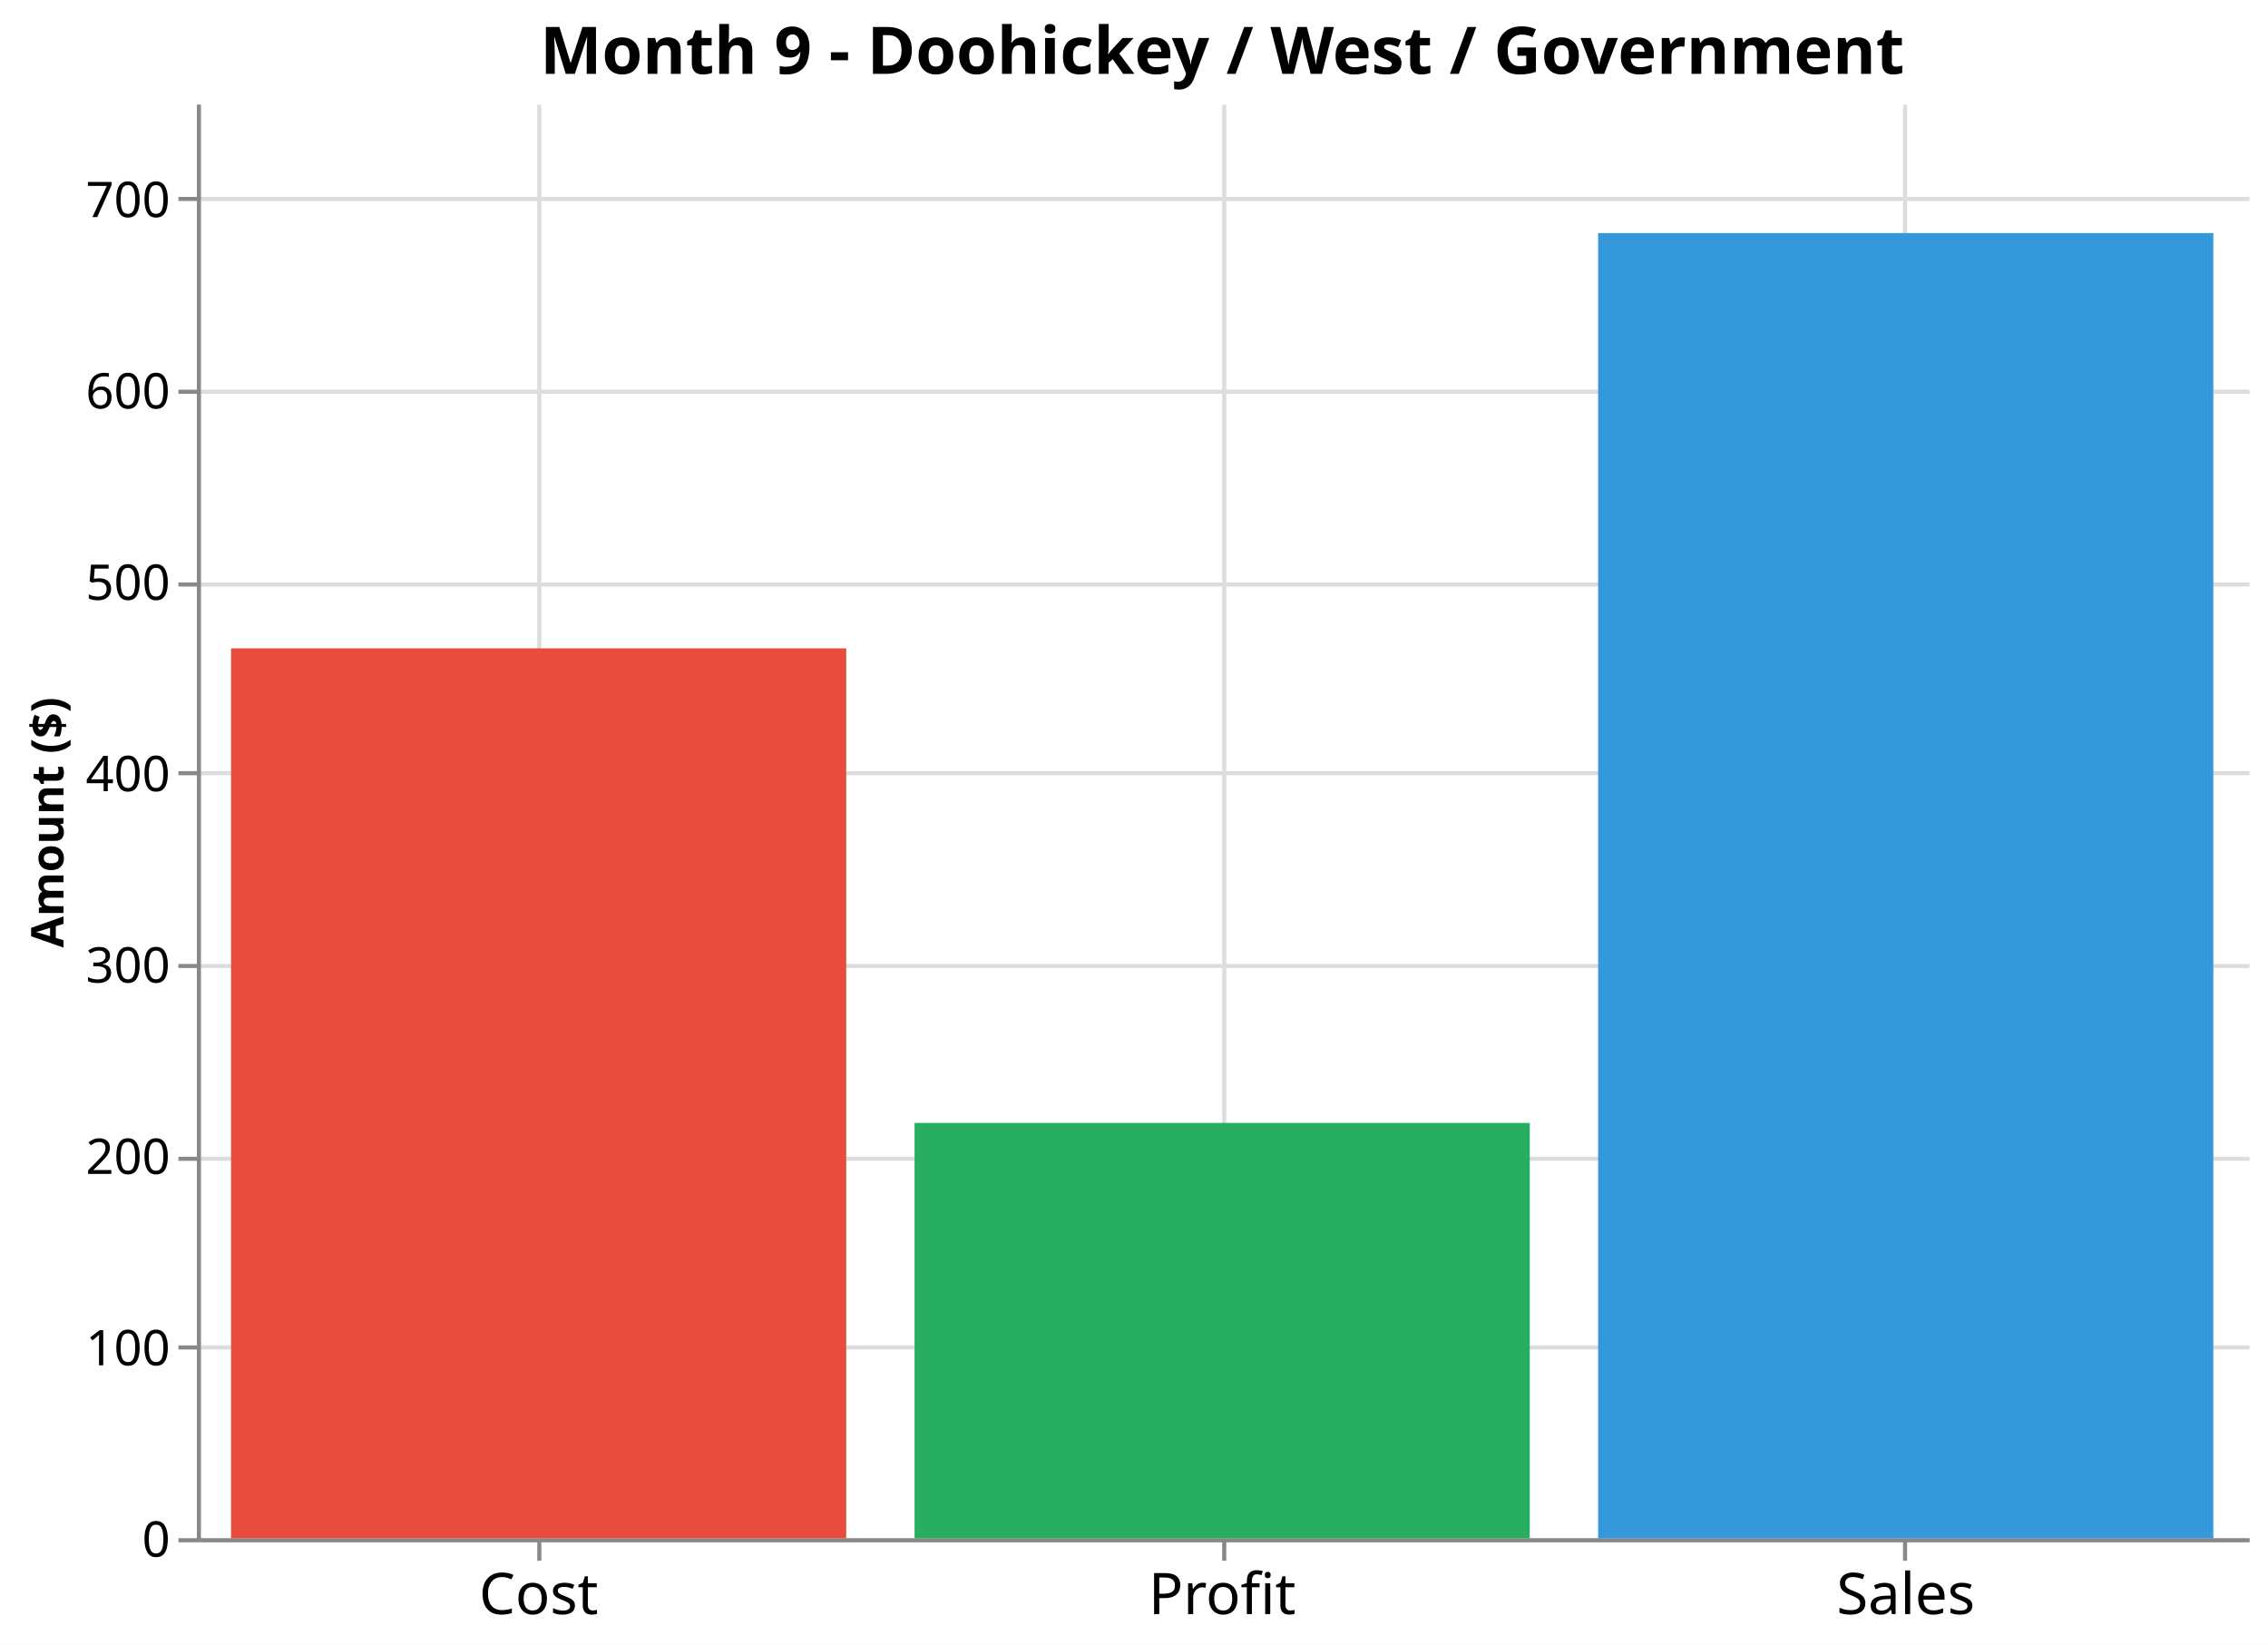
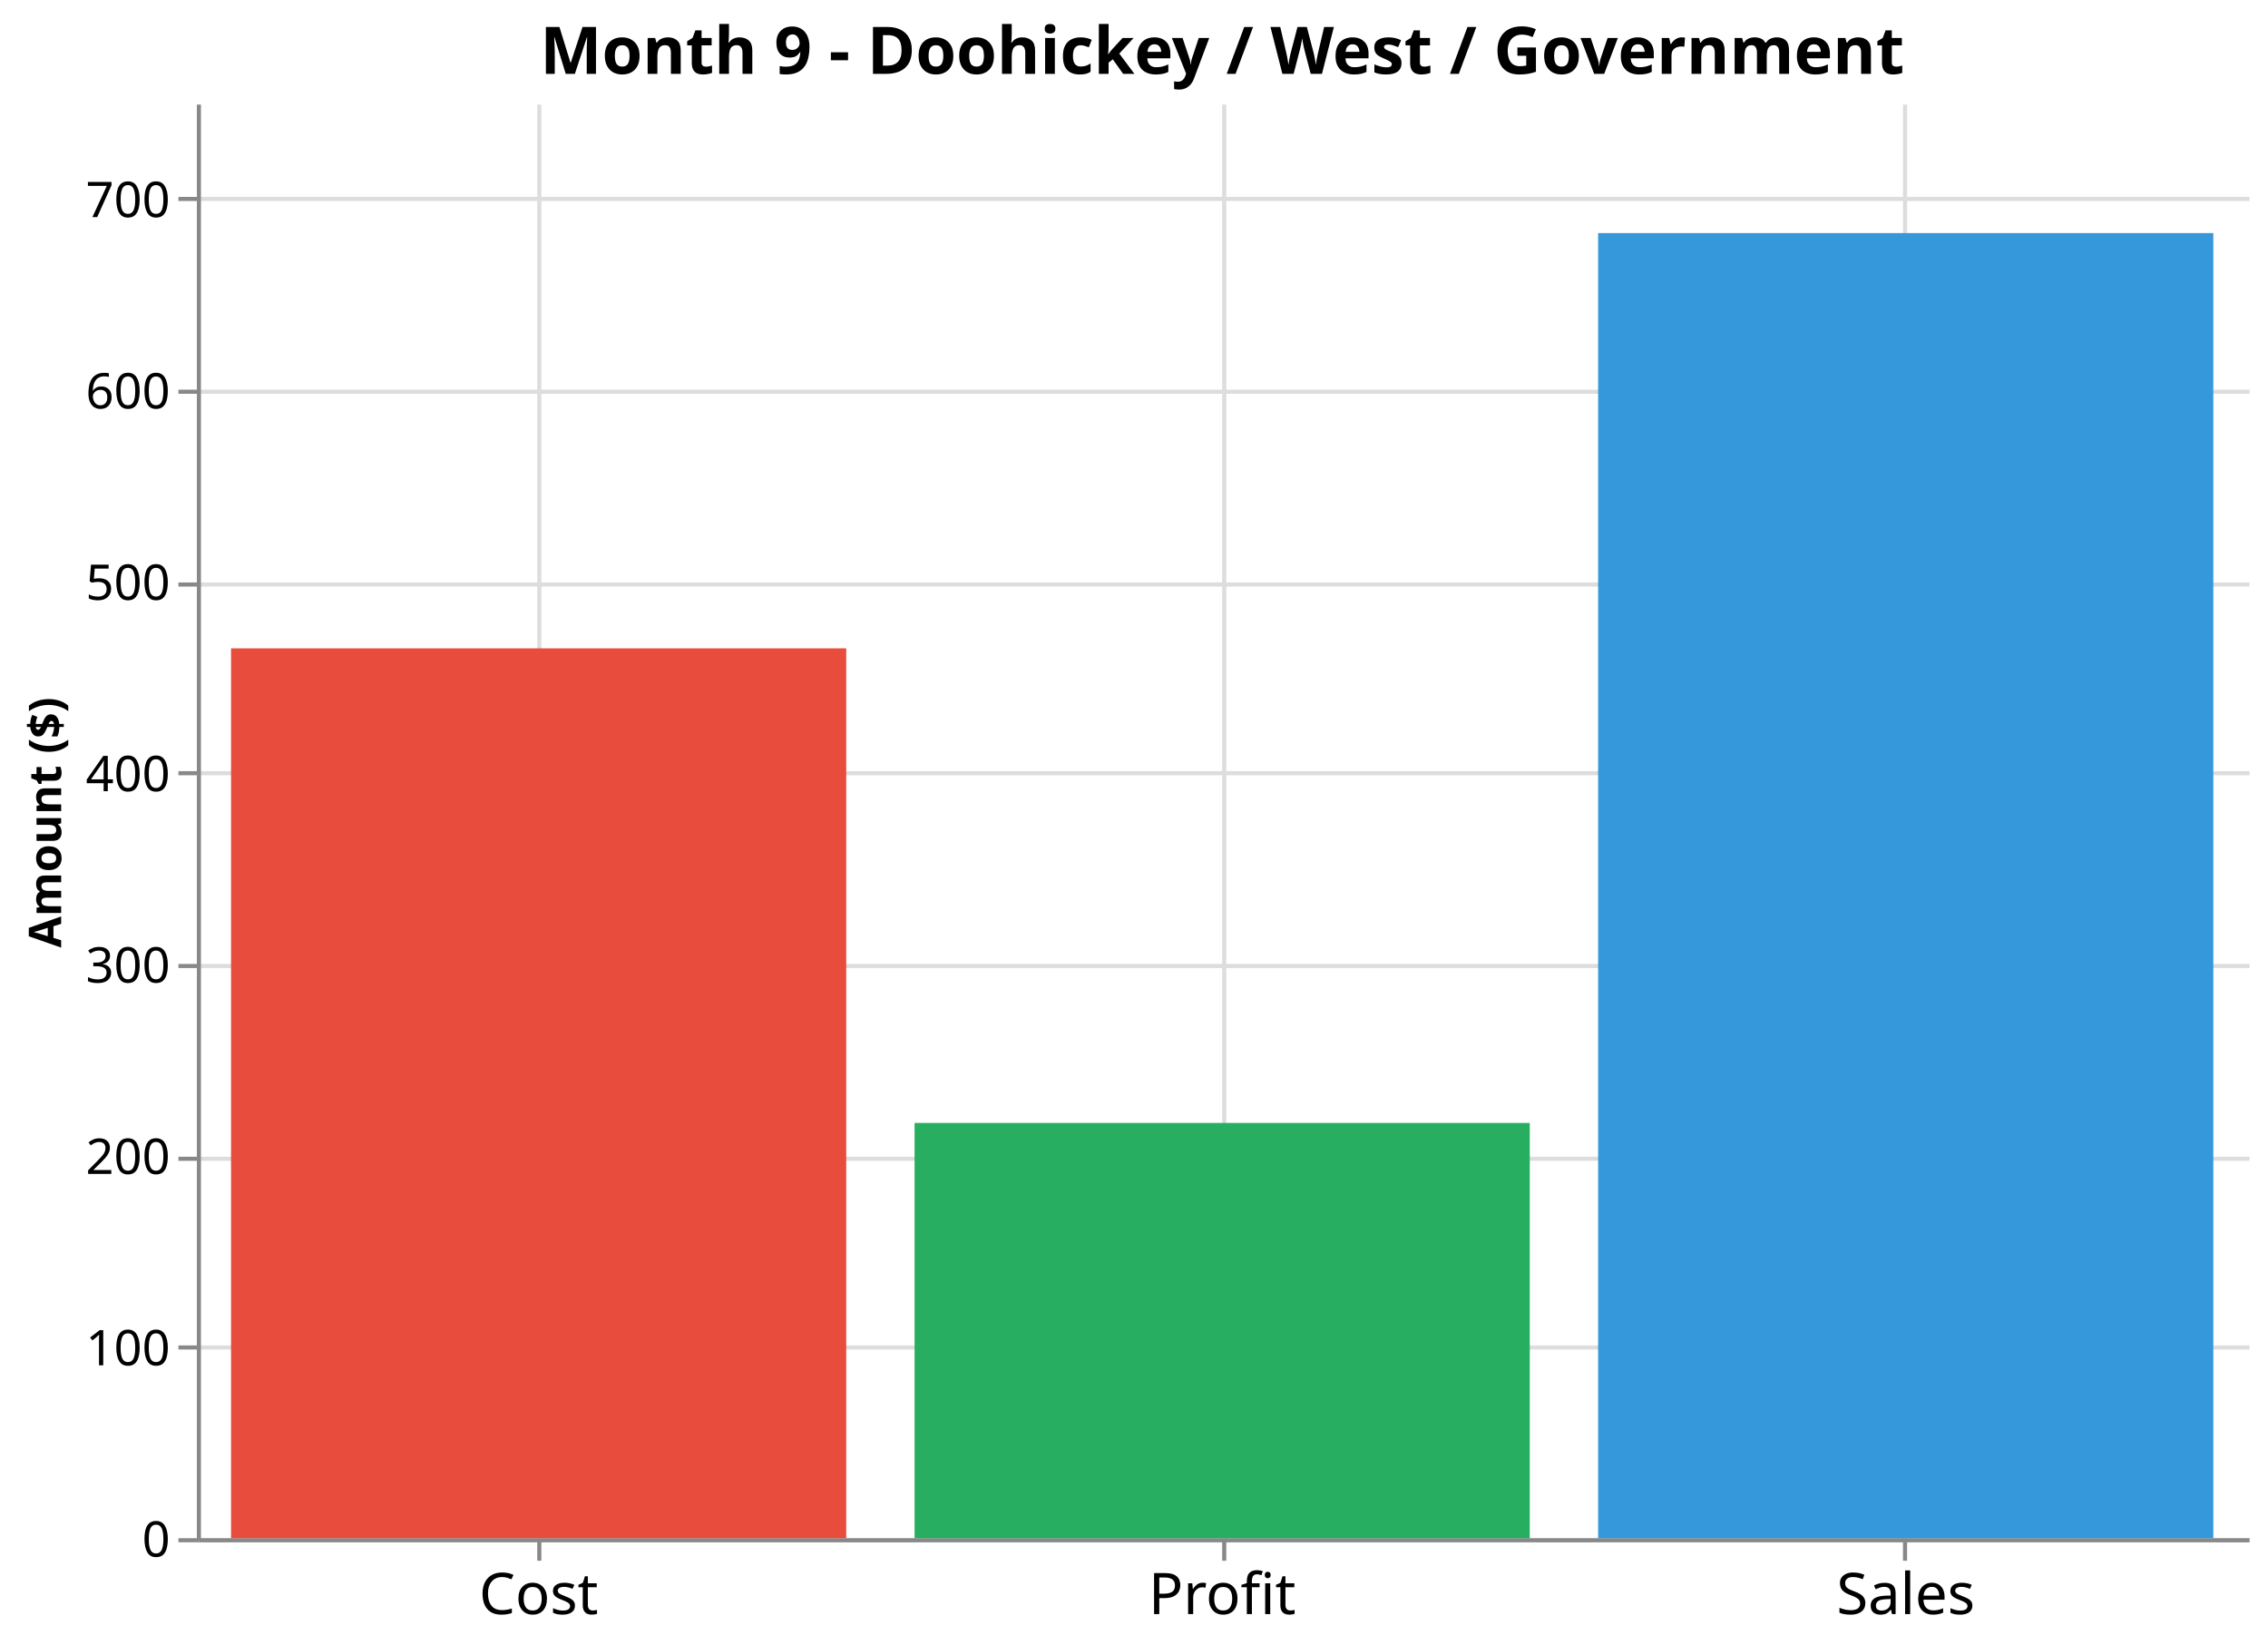
<svg xmlns="http://www.w3.org/2000/svg" version="1.1" class="marks" width="553" height="401" viewBox="0 0 553 401">
  <rect width="553" height="401" fill="white" />
  <g fill="none" stroke-miterlimit="10" transform="translate(48,25)">
    <g class="mark-group role-frame root" role="graphics-object" aria-roledescription="group mark container">
      <g transform="translate(0,0)">
        <path class="background" aria-hidden="true" d="M0,0h500v350h-500Z" />
        <g>
          <g class="mark-group role-axis" aria-hidden="true">
            <g transform="translate(0.5,350.5)">
              <path class="background" aria-hidden="true" d="M0,0h0v0h0Z" pointer-events="none" />
              <g>
                <g class="mark-rule role-axis-grid" pointer-events="none">
                  <line transform="translate(83,-350)" x2="0" y2="350" stroke="#ddd" stroke-width="1" opacity="1" />
                  <line transform="translate(250,-350)" x2="0" y2="350" stroke="#ddd" stroke-width="1" opacity="1" />
                  <line transform="translate(416,-350)" x2="0" y2="350" stroke="#ddd" stroke-width="1" opacity="1" />
                </g>
              </g>
              <path class="foreground" aria-hidden="true" d="" pointer-events="none" display="none" />
            </g>
          </g>
          <g class="mark-group role-axis" aria-hidden="true">
            <g transform="translate(0.5,0.5)">
              <path class="background" aria-hidden="true" d="M0,0h0v0h0Z" pointer-events="none" />
              <g>
                <g class="mark-rule role-axis-grid" pointer-events="none">
                  <line transform="translate(0,350)" x2="500" y2="0" stroke="#ddd" stroke-width="1" opacity="1" />
                  <line transform="translate(0,303)" x2="500" y2="0" stroke="#ddd" stroke-width="1" opacity="1" />
                  <line transform="translate(0,257)" x2="500" y2="0" stroke="#ddd" stroke-width="1" opacity="1" />
                  <line transform="translate(0,210)" x2="500" y2="0" stroke="#ddd" stroke-width="1" opacity="1" />
                  <line transform="translate(0,163)" x2="500" y2="0" stroke="#ddd" stroke-width="1" opacity="1" />
                  <line transform="translate(0,117)" x2="500" y2="0" stroke="#ddd" stroke-width="1" opacity="1" />
                  <line transform="translate(0,70)" x2="500" y2="0" stroke="#ddd" stroke-width="1" opacity="1" />
                  <line transform="translate(0,23)" x2="500" y2="0" stroke="#ddd" stroke-width="1" opacity="1" />
                </g>
              </g>
              <path class="foreground" aria-hidden="true" d="" pointer-events="none" display="none" />
            </g>
          </g>
          <g class="mark-group role-axis" role="graphics-symbol" aria-roledescription="axis" aria-label="X-axis for a discrete scale with 3 values: Cost, Profit, Sales">
            <g transform="translate(0.5,350.5)">
              <path class="background" aria-hidden="true" d="M0,0h0v0h0Z" pointer-events="none" />
              <g>
                <g class="mark-rule role-axis-tick" pointer-events="none">
                  <line transform="translate(83,0)" x2="0" y2="5" stroke="#888" stroke-width="1" opacity="1" />
                  <line transform="translate(250,0)" x2="0" y2="5" stroke="#888" stroke-width="1" opacity="1" />
                  <line transform="translate(416,0)" x2="0" y2="5" stroke="#888" stroke-width="1" opacity="1" />
                </g>
                <g class="mark-text role-axis-label" pointer-events="none">
                  <text text-anchor="middle" transform="translate(82.83333,18)" font-family="sans-serif" font-size="14px" fill="#000" opacity="1">Cost</text>
                  <text text-anchor="middle" transform="translate(249.5,18)" font-family="sans-serif" font-size="14px" fill="#000" opacity="1">Profit</text>
                  <text text-anchor="middle" transform="translate(416.1667,18)" font-family="sans-serif" font-size="14px" fill="#000" opacity="1">Sales</text>
                </g>
                <g class="mark-rule role-axis-domain" pointer-events="none">
                  <line transform="translate(0,0)" x2="500" y2="0" stroke="#888" stroke-width="1" opacity="1" />
                </g>
              </g>
              <path class="foreground" aria-hidden="true" d="" pointer-events="none" display="none" />
            </g>
          </g>
          <g class="mark-group role-axis" role="graphics-symbol" aria-roledescription="axis" aria-label="Y-axis titled 'Amount ($)' for a linear scale with values from 0 to 750">
            <g transform="translate(0.5,0.5)">
              <path class="background" aria-hidden="true" d="M0,0h0v0h0Z" pointer-events="none" />
              <g>
                <g class="mark-rule role-axis-tick" pointer-events="none">
                  <line transform="translate(0,350)" x2="-5" y2="0" stroke="#888" stroke-width="1" opacity="1" />
                  <line transform="translate(0,303)" x2="-5" y2="0" stroke="#888" stroke-width="1" opacity="1" />
                  <line transform="translate(0,257)" x2="-5" y2="0" stroke="#888" stroke-width="1" opacity="1" />
                  <line transform="translate(0,210)" x2="-5" y2="0" stroke="#888" stroke-width="1" opacity="1" />
                  <line transform="translate(0,163)" x2="-5" y2="0" stroke="#888" stroke-width="1" opacity="1" />
                  <line transform="translate(0,117)" x2="-5" y2="0" stroke="#888" stroke-width="1" opacity="1" />
                  <line transform="translate(0,70)" x2="-5" y2="0" stroke="#888" stroke-width="1" opacity="1" />
                  <line transform="translate(0,23)" x2="-5" y2="0" stroke="#888" stroke-width="1" opacity="1" />
                </g>
                <g class="mark-text role-axis-label" pointer-events="none">
                  <text text-anchor="end" transform="translate(-7,354)" font-family="sans-serif" font-size="12px" fill="#000" opacity="1">0</text>
                  <text text-anchor="end" transform="translate(-7,307.3458)" font-family="sans-serif" font-size="12px" fill="#000" opacity="1">100</text>
                  <text text-anchor="end" transform="translate(-7,260.6915)" font-family="sans-serif" font-size="12px" fill="#000" opacity="1">200</text>
                  <text text-anchor="end" transform="translate(-7,214.0373)" font-family="sans-serif" font-size="12px" fill="#000" opacity="1">300</text>
                  <text text-anchor="end" transform="translate(-7,167.3831)" font-family="sans-serif" font-size="12px" fill="#000" opacity="1">400</text>
                  <text text-anchor="end" transform="translate(-7,120.7289)" font-family="sans-serif" font-size="12px" fill="#000" opacity="1">500</text>
                  <text text-anchor="end" transform="translate(-7,74.07465)" font-family="sans-serif" font-size="12px" fill="#000" opacity="1">600</text>
                  <text text-anchor="end" transform="translate(-7,27.42042)" font-family="sans-serif" font-size="12px" fill="#000" opacity="1">700</text>
                </g>
                <g class="mark-rule role-axis-domain" pointer-events="none">
                  <line transform="translate(0,350)" x2="0" y2="-350" stroke="#888" stroke-width="1" opacity="1" />
                </g>
                <g class="mark-text role-axis-title" pointer-events="none">
-                   <text text-anchor="middle" transform="translate(-31.02148,175) rotate(-90) translate(0,-2)" font-family="sans-serif" font-size="11px" font-weight="bold" fill="#000" opacity="1">Amount ($)</text>
+                   <text text-anchor="middle" transform="translate(-31.58984,175) rotate(-90) translate(0,-2)" font-family="sans-serif" font-size="11px" font-weight="bold" fill="#000" opacity="1">Amount ($)</text>
                </g>
              </g>
              <path class="foreground" aria-hidden="true" d="" pointer-events="none" display="none" />
            </g>
          </g>
          <g class="mark-rect role-mark marks" role="graphics-object" aria-roledescription="rect mark container">
            <path aria-label="Metric: Cost; Amount: 465; Color: #e74c3c" role="graphics-symbol" aria-roledescription="bar" d="M8.333,133.058h150v216.942h-150Z" fill="#e74c3c" />
            <path aria-label="Metric: Profit; Amount: 217; Color: #27ae60" role="graphics-symbol" aria-roledescription="bar" d="M175,248.76h150v101.24h-150Z" fill="#27ae60" />
            <path aria-label="Metric: Sales; Amount: 682; Color: #3498db" role="graphics-symbol" aria-roledescription="bar" d="M341.667,31.818h150v318.182h-150Z" fill="#3498db" />
          </g>
          <g class="mark-group role-title">
            <g transform="translate(250,-20)">
              <path class="background" aria-hidden="true" d="M0,0h0v0h0Z" pointer-events="none" />
              <g>
                <g class="mark-text role-title-text" role="graphics-symbol" aria-roledescription="title" aria-label="Title text 'Month 9 - Doohickey / West / Government'" pointer-events="none">
                  <text text-anchor="middle" transform="translate(0,13)" font-family="sans-serif" font-size="16px" font-weight="bold" fill="#000" opacity="1">Month 9 - Doohickey / West / Government</text>
                </g>
              </g>
              <path class="foreground" aria-hidden="true" d="" pointer-events="none" display="none" />
            </g>
          </g>
        </g>
        <path class="foreground" aria-hidden="true" d="" display="none" />
      </g>
    </g>
  </g>
</svg>
